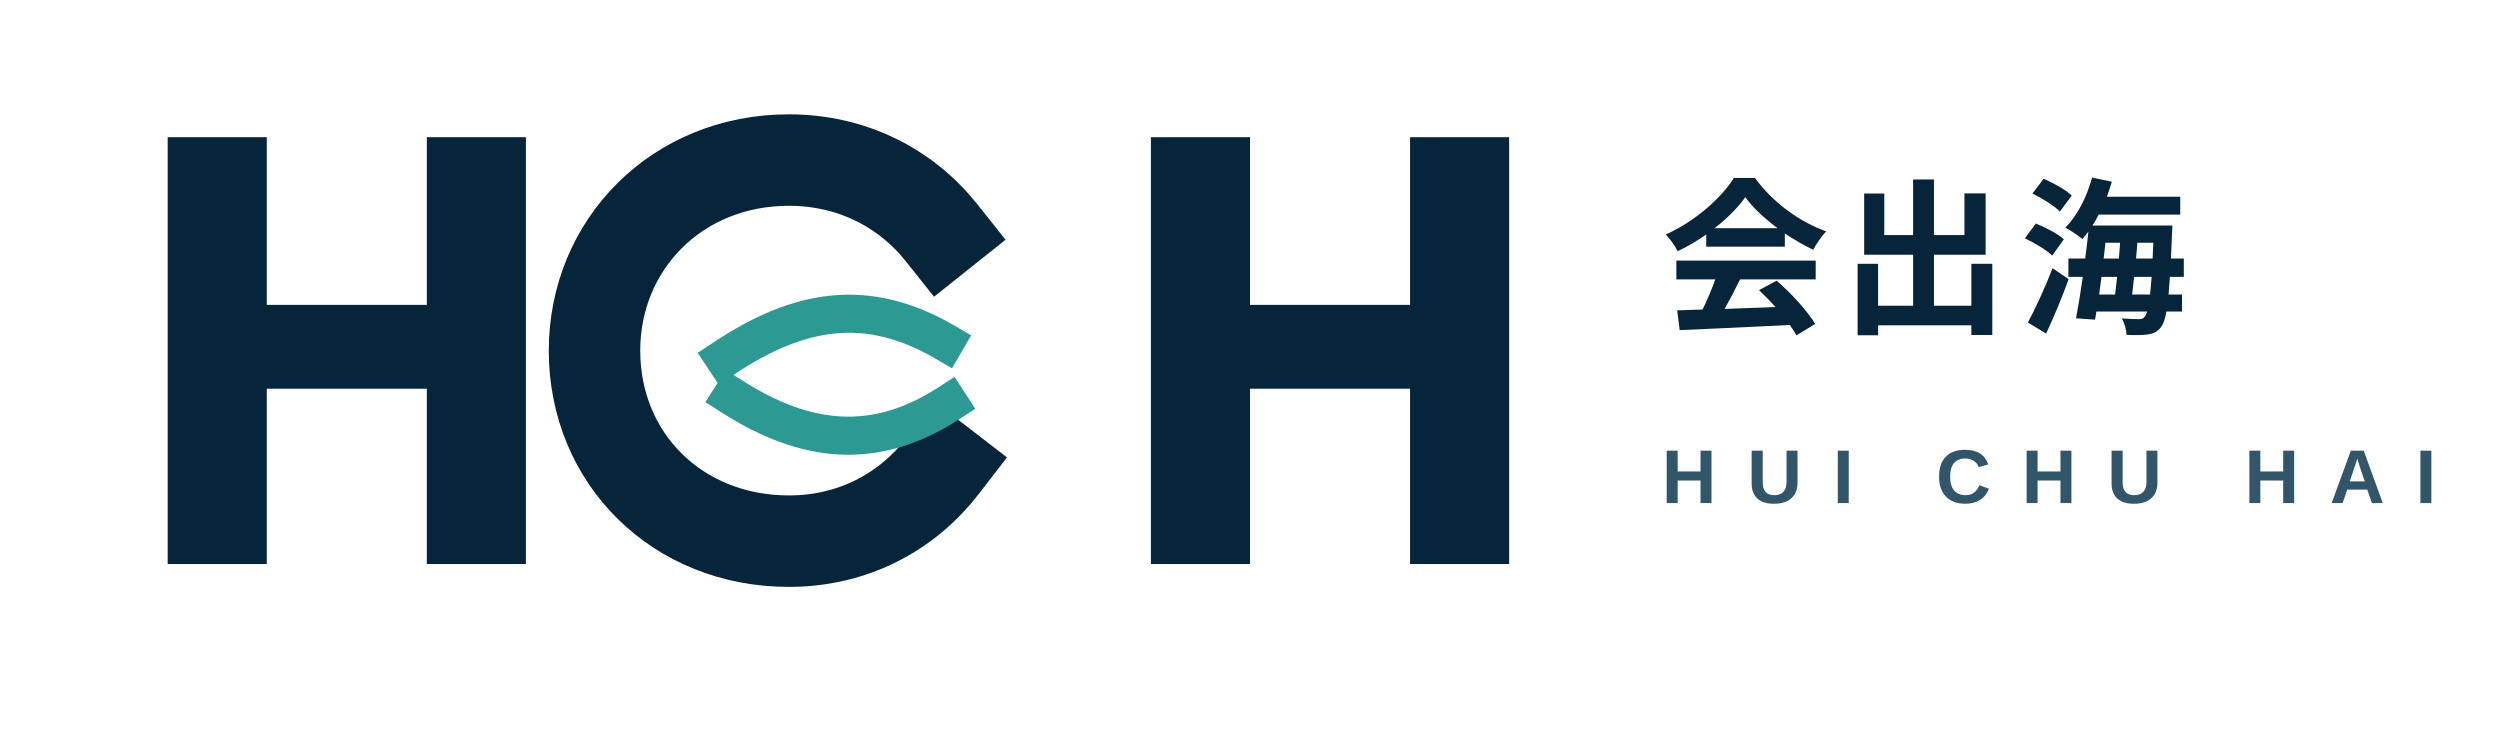
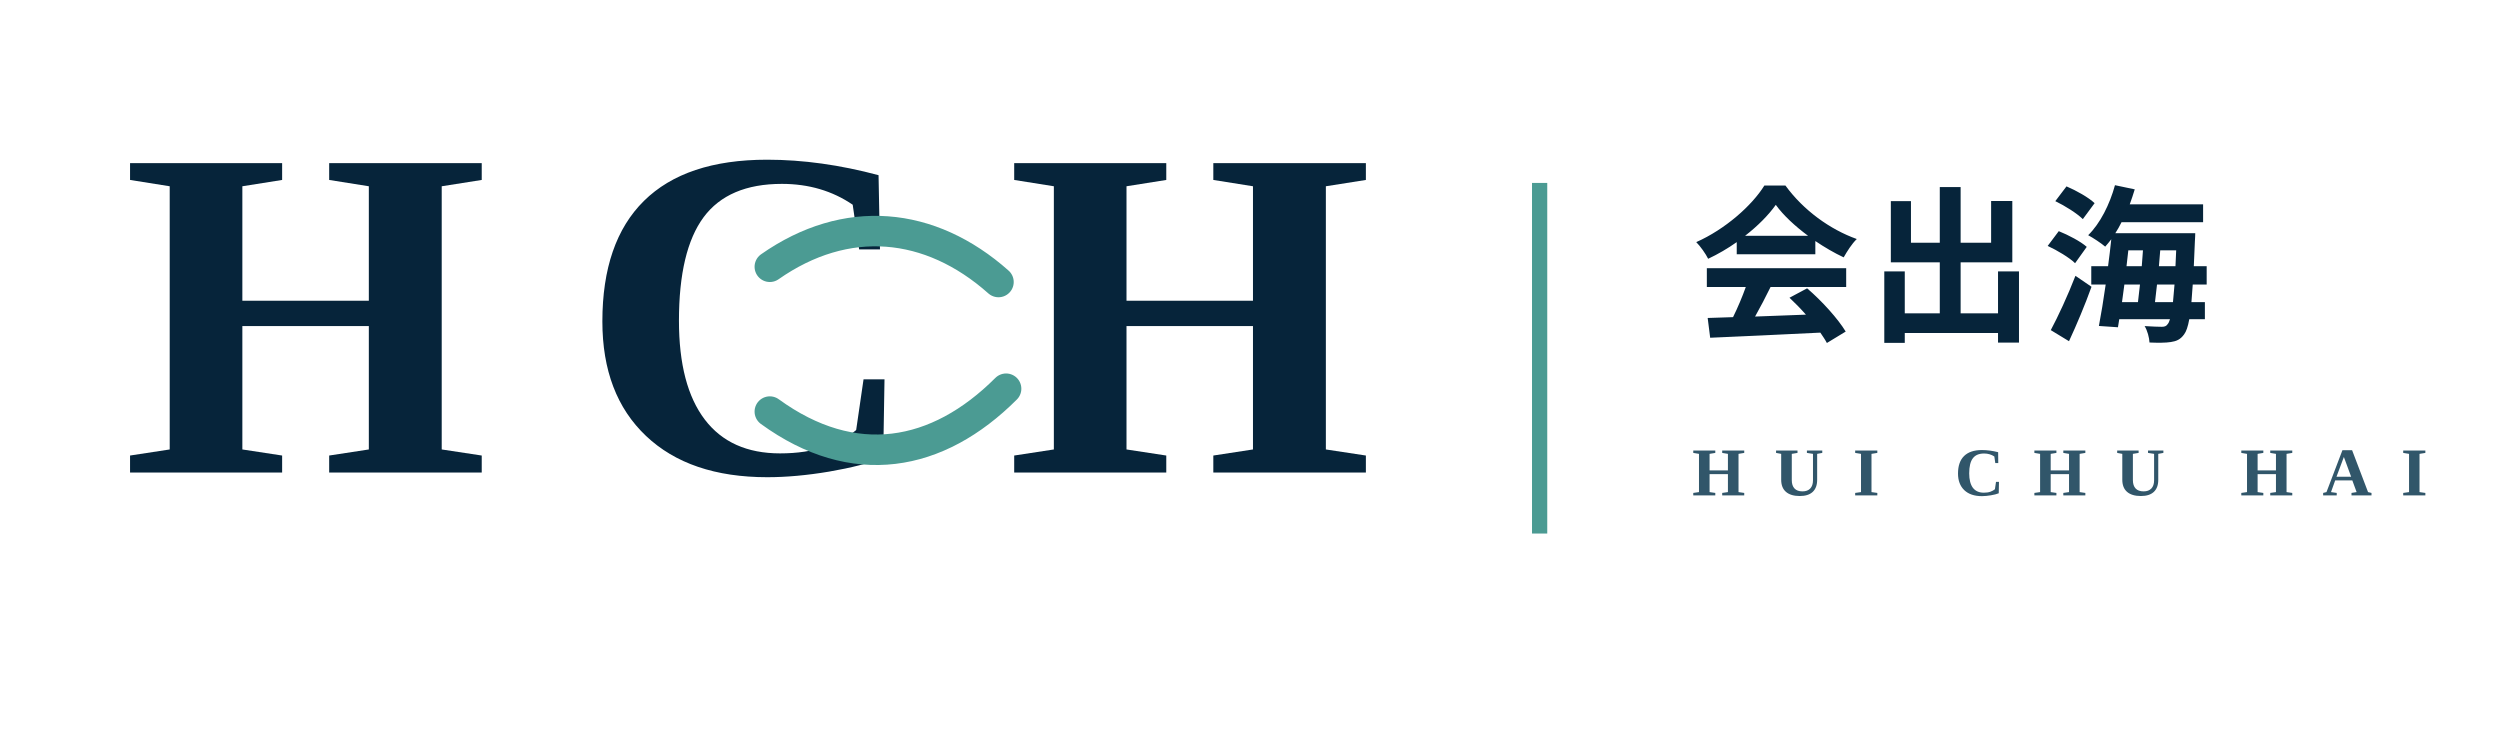
- <svg xmlns="http://www.w3.org/2000/svg" width="328" height="96" viewBox="0 0 328 96" fill="none" role="img" aria-labelledby="title desc">
-   <rect width="328" height="96" rx="0" fill="transparent" />
-   <g fill="#06243A">
-     <path d="M22 18h13v22h21V18h13v56H56V51H35v23H22V18Z" />
-     <path d="M151 18h13v22h21V18h13v56h-13V51h-21v23h-13V18Z" />
+ <svg xmlns="http://www.w3.org/2000/svg" width="328" height="96" viewBox="0 0 328 96" fill="none" role="img" aria-labelledby="title desc" data-asset-status="phase-1-interim">
+   <rect width="328" height="96" fill="transparent" />
+   <g aria-label="HCH">
+     <text x="16" y="62" fill="#06243A" font-family="Georgia, 'Times New Roman', serif" font-size="62" font-weight="700" letter-spacing="-1">H</text>
+     <text x="76" y="62" fill="#06243A" font-family="Georgia, 'Times New Roman', serif" font-size="62" font-weight="700" letter-spacing="-1">C</text>
+     <text x="132" y="62" fill="#06243A" font-family="Georgia, 'Times New Roman', serif" font-size="62" font-weight="700" letter-spacing="-1">H</text>
  </g>
-   <path d="M123.5 30.5C118.8 24.6 111.7 21 103.5 21C88.8 21 78 32.1 78 46C78 60.2 88.9 71 103.5 71C111.9 71 119 67.2 123.7 61.1" stroke="#06243A" stroke-width="12" stroke-linecap="square" />
-   <path d="M95 47C104.8 40.5 113.7 38.9 124 44.9" stroke="#2C9A93" stroke-width="5" stroke-linecap="square" />
-   <path d="M96 52C105.7 58.2 114.8 59.2 124.5 52.9" stroke="#2C9A93" stroke-width="5" stroke-linecap="square" />
-   <text x="218" y="42" fill="#06243A" font-family="Arial, 'Microsoft YaHei', sans-serif" font-size="22" font-weight="700" letter-spacing="1.5">会出海</text>
-   <text x="218" y="66" fill="#31566A" font-family="Arial, sans-serif" font-size="10" font-weight="700" letter-spacing="4">HUI CHU HAI</text>
+   <path d="M101 35C111 28 122 29 131 37" stroke="#4B9B93" stroke-width="4" stroke-linecap="round" />
+   <path d="M101 54C112 62 123 60 132 51" stroke="#4B9B93" stroke-width="4" stroke-linecap="round" />
+   <line x1="202" y1="24" x2="202" y2="70" stroke="#4B9B93" stroke-width="2" />
+   <text x="222" y="43" fill="#06243A" font-family="'Noto Serif SC', 'Songti SC', 'SimSun', serif" font-size="22" font-weight="700" letter-spacing="1">会出海</text>
+   <text x="222" y="65" fill="#31566A" font-family="Georgia, 'Times New Roman', serif" font-size="9" font-weight="700" letter-spacing="3.8">HUI CHU HAI</text>
</svg>
